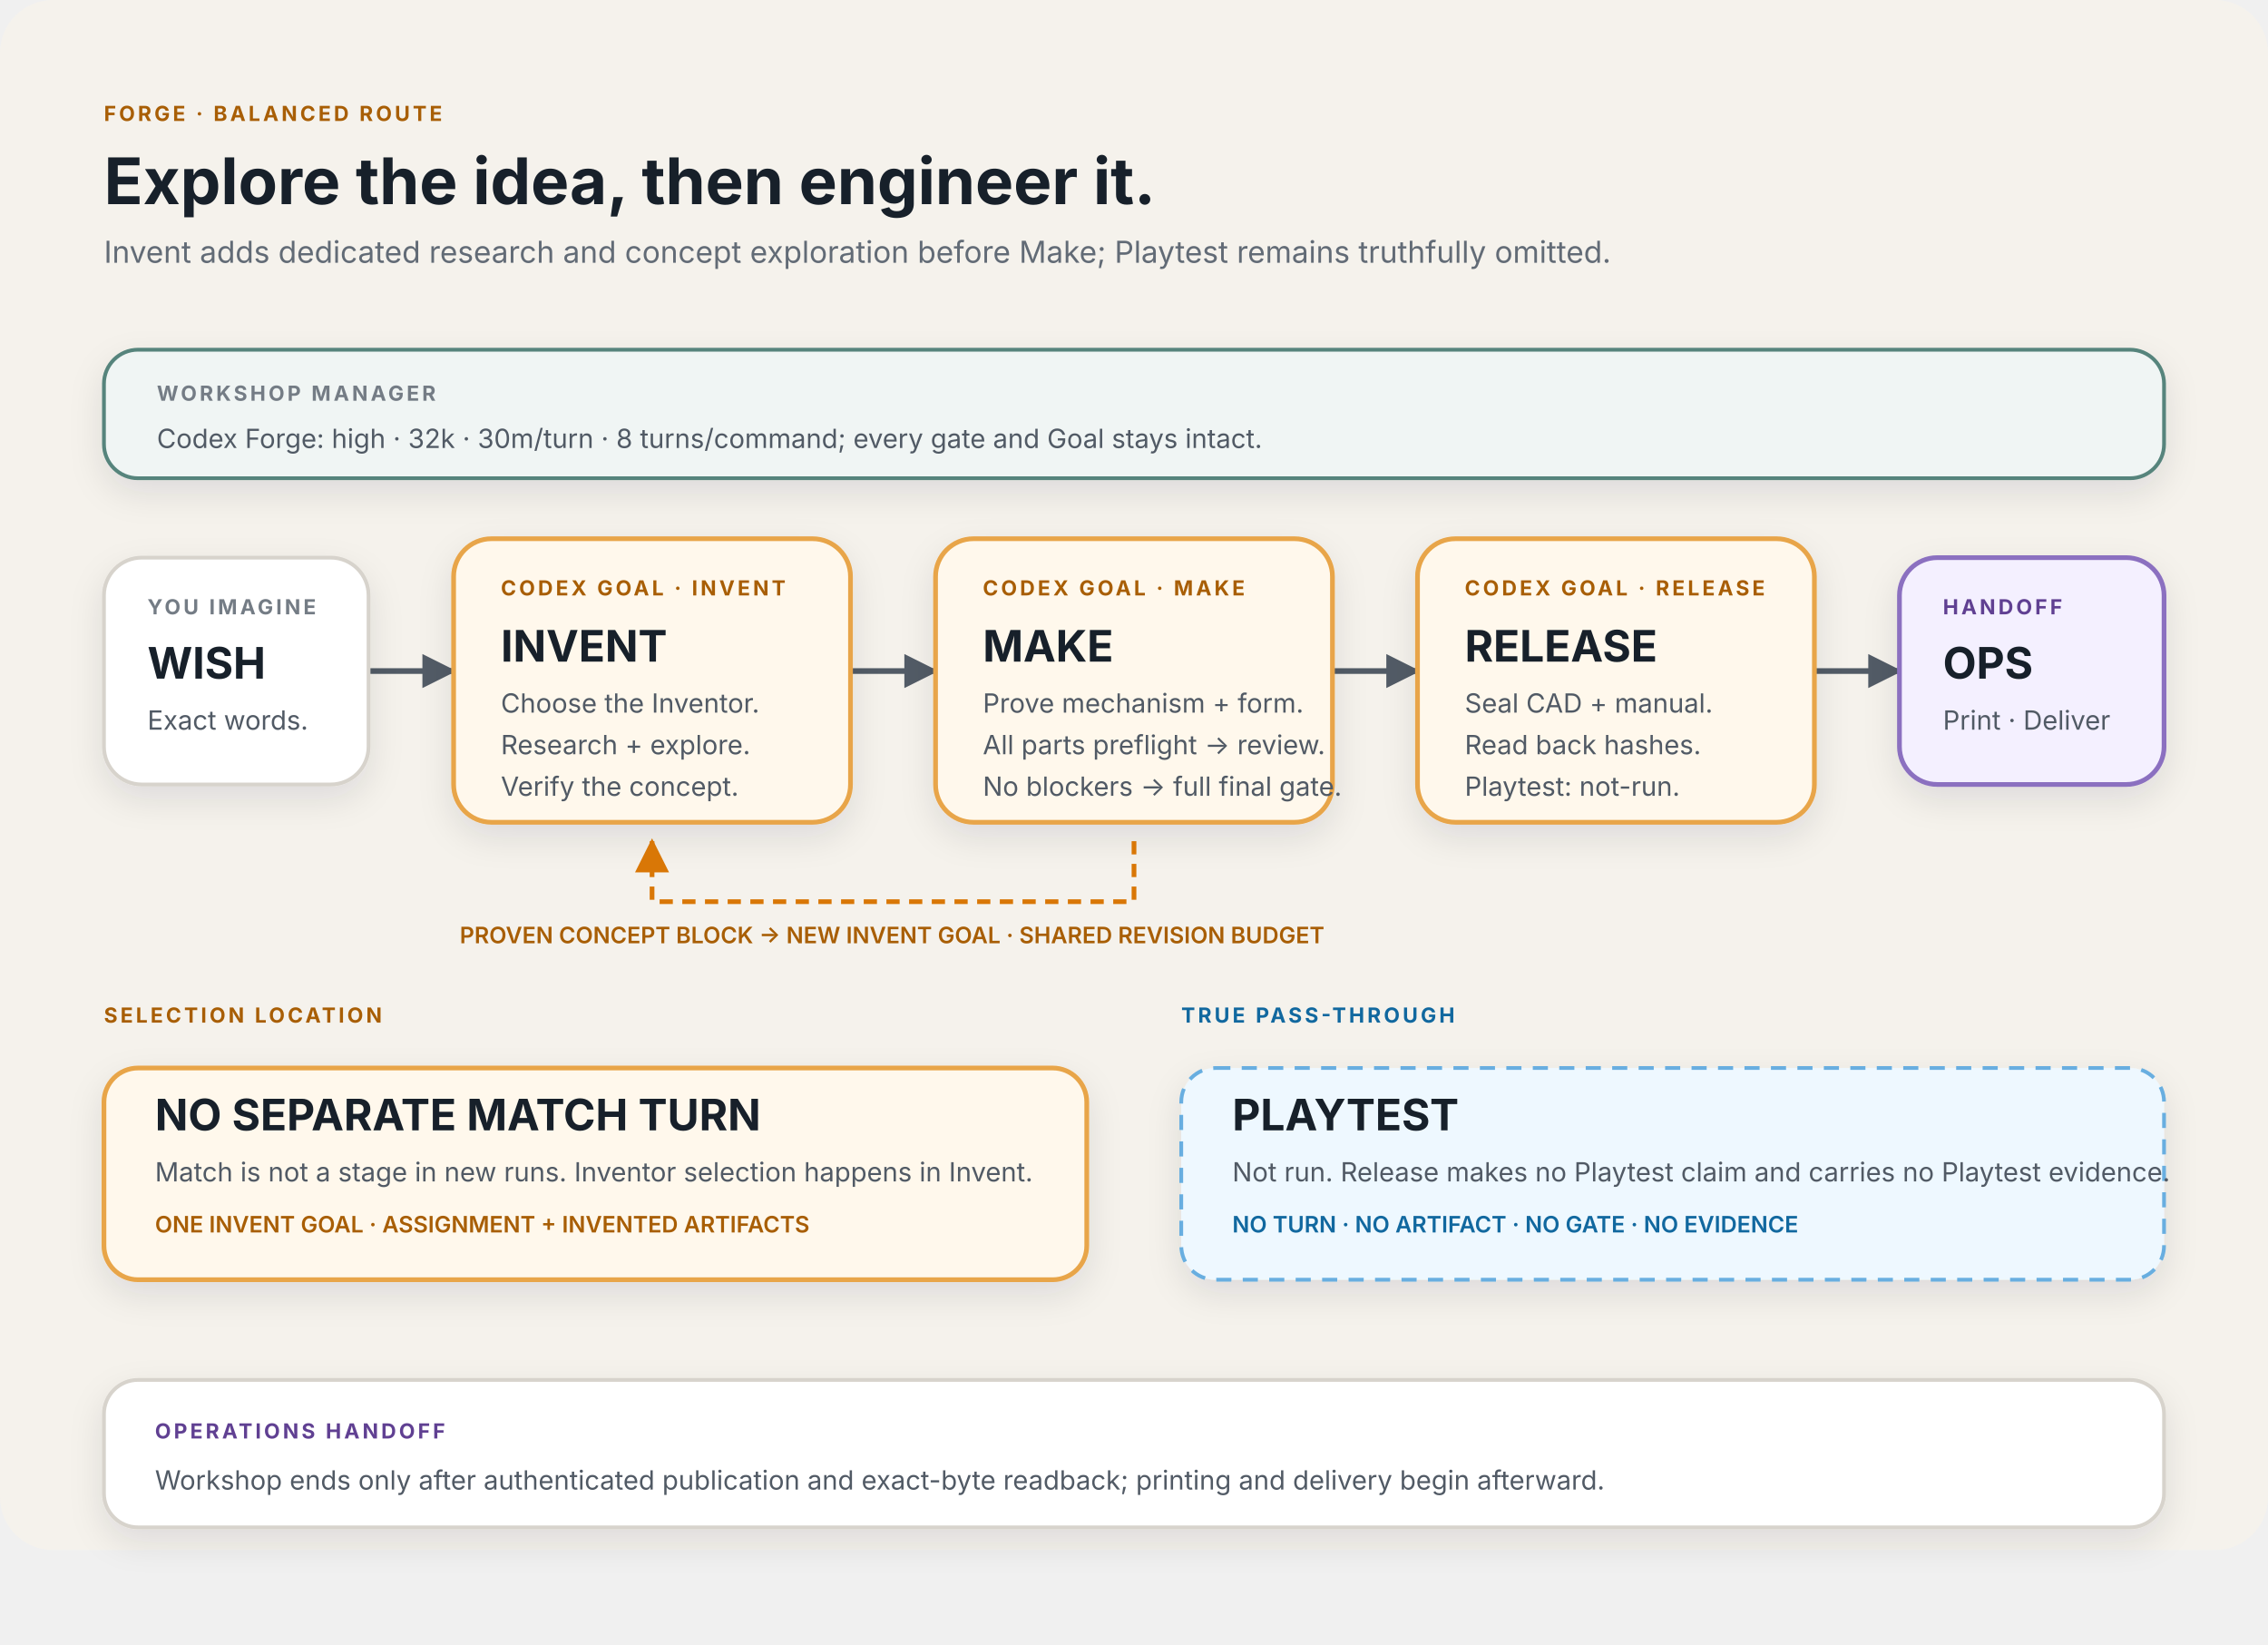
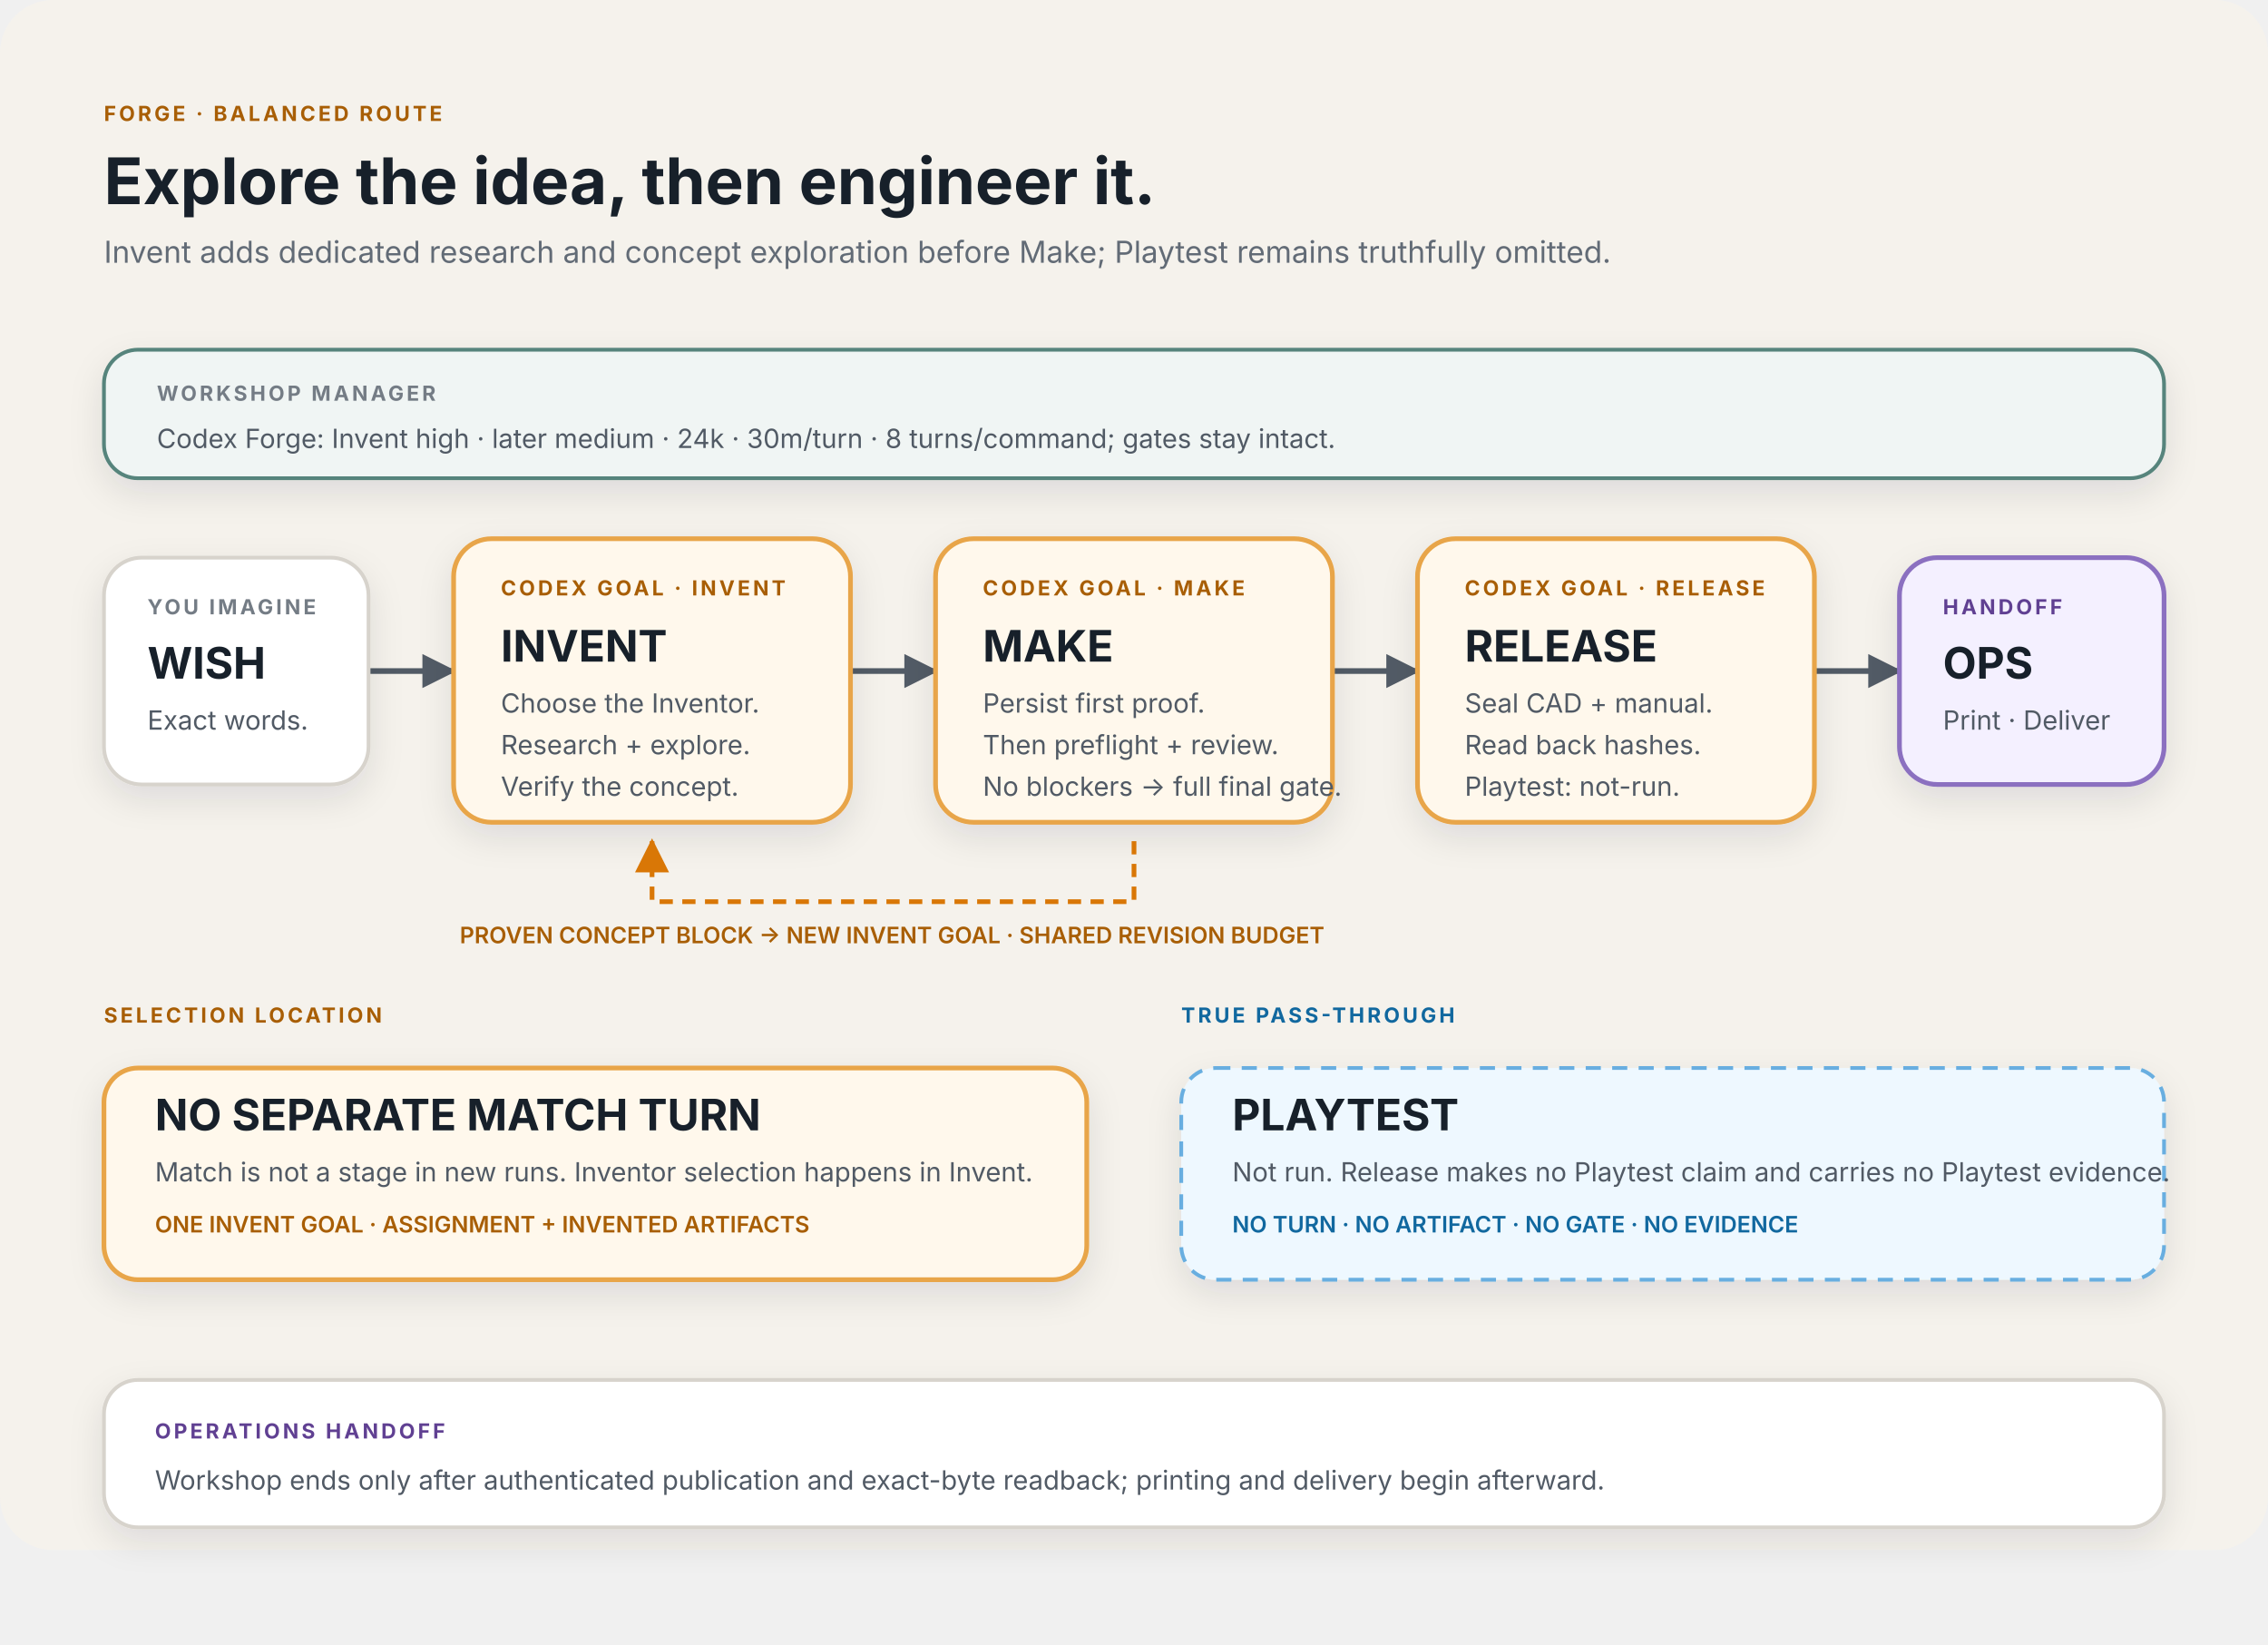
<svg xmlns="http://www.w3.org/2000/svg" viewBox="0 0 1200 870" role="img" aria-labelledby="title description">
  <defs>
    <filter id="shadow" x="-20%" y="-25%" width="140%" height="170%">
      <feDropShadow dx="0" dy="7" stdDeviation="9" flood-color="#17202a" flood-opacity="0.10" />
    </filter>
    <marker id="arrow" viewBox="0 0 12 12" markerWidth="18" markerHeight="18" refX="11" refY="6" orient="auto" markerUnits="userSpaceOnUse" overflow="visible">
      <polygon points="0,0 12,6 0,12" fill="#525b66" />
    </marker>
    <marker id="arrow-repair" viewBox="0 0 12 12" markerWidth="18" markerHeight="18" refX="11" refY="6" orient="auto" markerUnits="userSpaceOnUse" overflow="visible">
      <polygon points="0,0 12,6 0,12" fill="#d97706" />
    </marker>
    <style>
      .title { font: 700 34px -apple-system, BlinkMacSystemFont, "Segoe UI", sans-serif; fill: #17202a; }
      .subtitle { font: 400 16px -apple-system, BlinkMacSystemFont, "Segoe UI", sans-serif; fill: #626b76; }
      .eyebrow { font: 700 11px -apple-system, BlinkMacSystemFont, "Segoe UI", sans-serif; letter-spacing: 1.5px; fill: #747c85; }
      .heading { font: 700 23px -apple-system, BlinkMacSystemFont, "Segoe UI", sans-serif; fill: #17202a; }
      .body { font: 400 14px -apple-system, BlinkMacSystemFont, "Segoe UI", sans-serif; fill: #515a65; }
      .small { font: 600 12px -apple-system, BlinkMacSystemFont, "Segoe UI", sans-serif; fill: #626b76; }
      .route { fill: none; stroke: #525b66; stroke-width: 3; marker-end: url(#arrow); }
      .repair { fill: none; stroke: #d97706; stroke-width: 2.5; stroke-dasharray: 7 5; marker-end: url(#arrow-repair); }
      .node { fill: #ffffff; stroke: #d7d3cc; stroke-width: 2; }
      .manager { fill: #f0f5f4; stroke: #56847c; stroke-width: 2; }
      .active { fill: #fff8ec; stroke: #e8a548; stroke-width: 2.5; }
      .skip { fill: #eef8ff; stroke: #67aee0; stroke-width: 2; stroke-dasharray: 8 6; }
      .ops { fill: #f4f0ff; stroke: #8b6fc0; stroke-width: 2.5; }
      .orange { fill: #a85e05; }
      .blue { fill: #11689f; }
      .purple { fill: #604092; }
    </style>
  </defs>
  <rect width="1200" height="820" rx="28" fill="#f5f2ec" />
  <text x="55" y="64" class="eyebrow orange">FORGE · BALANCED ROUTE</text>
  <text x="55" y="108" class="title">Explore the idea, then engineer it.</text>
  <text x="55" y="139" class="subtitle">Invent adds dedicated research and concept exploration before Make; Playtest remains truthfully omitted.</text>
  <g filter="url(#shadow)">
    <rect x="55" y="185" width="1090" height="68" rx="18" class="manager" />
  </g>
  <text x="83" y="212" class="eyebrow" fill="#376b61">WORKSHOP MANAGER</text>
-   <text x="83" y="237" class="body">Codex Forge: high · 32k · 30m/turn · 8 turns/command; every gate and Goal stays intact.</text>
+   <text x="83" y="237" class="body">Codex Forge: Invent high · later medium · 24k · 30m/turn · 8 turns/command; gates stay intact.</text>
  <path class="route" d="M 195 355 H 240" />
  <path class="route" d="M 450 355 H 495" />
  <path class="route" d="M 705 355 H 750" />
  <path class="route" d="M 960 355 H 1005" />
  <g filter="url(#shadow)">
    <rect x="55" y="295" width="140" height="120" rx="20" class="node" />
  </g>
  <text x="78" y="325" class="eyebrow">YOU IMAGINE</text>
  <text x="78" y="359" class="heading">WISH</text>
  <text x="78" y="386" class="body">Exact words.</text>
  <g filter="url(#shadow)">
    <rect x="240" y="285" width="210" height="150" rx="20" class="active" />
  </g>
  <text x="265" y="315" class="eyebrow orange">CODEX GOAL · INVENT</text>
  <text x="265" y="350" class="heading">INVENT</text>
  <text x="265" y="377" class="body">Choose the Inventor.</text>
  <text x="265" y="399" class="body">Research + explore.</text>
  <text x="265" y="421" class="body">Verify the concept.</text>
  <g filter="url(#shadow)">
    <rect x="495" y="285" width="210" height="150" rx="20" class="active" />
  </g>
  <text x="520" y="315" class="eyebrow orange">CODEX GOAL · MAKE</text>
  <text x="520" y="350" class="heading">MAKE</text>
-   <text x="520" y="377" class="body">Prove mechanism + form.</text>
-   <text x="520" y="399" class="body">All parts preflight → review.</text>
+   <text x="520" y="377" class="body">Persist first proof.</text>
+   <text x="520" y="399" class="body">Then preflight + review.</text>
  <text x="520" y="421" class="body">No blockers → full final gate.</text>
  <g filter="url(#shadow)">
    <rect x="750" y="285" width="210" height="150" rx="20" class="active" />
  </g>
  <text x="775" y="315" class="eyebrow orange">CODEX GOAL · RELEASE</text>
  <text x="775" y="350" class="heading">RELEASE</text>
  <text x="775" y="377" class="body">Seal CAD + manual.</text>
  <text x="775" y="399" class="body">Read back hashes.</text>
  <text x="775" y="421" class="body">Playtest: not-run.</text>
  <g filter="url(#shadow)">
    <rect x="1005" y="295" width="140" height="120" rx="20" class="ops" />
  </g>
  <text x="1028" y="325" class="eyebrow purple">HANDOFF</text>
  <text x="1028" y="359" class="heading">OPS</text>
  <text x="1028" y="386" class="body">Print · Deliver</text>
  <path class="repair" d="M 600 445 V 477 H 345 V 445" />
  <text x="472" y="499" text-anchor="middle" class="small orange">PROVEN CONCEPT BLOCK → NEW INVENT GOAL · SHARED REVISION BUDGET</text>
  <text x="55" y="541" class="eyebrow orange">SELECTION LOCATION</text>
  <g filter="url(#shadow)">
    <rect x="55" y="565" width="520" height="112" rx="18" class="active" />
  </g>
  <text x="82" y="598" class="heading">NO SEPARATE MATCH TURN</text>
  <text x="82" y="625" class="body">Match is not a stage in new runs. Inventor selection happens in Invent.</text>
  <text x="82" y="652" class="small orange">ONE INVENT GOAL · ASSIGNMENT + INVENTED ARTIFACTS</text>
  <text x="625" y="541" class="eyebrow blue">TRUE PASS-THROUGH</text>
  <g filter="url(#shadow)">
    <rect x="625" y="565" width="520" height="112" rx="18" class="skip" />
  </g>
  <text x="652" y="598" class="heading">PLAYTEST</text>
  <text x="652" y="625" class="body">Not run. Release makes no Playtest claim and carries no Playtest evidence.</text>
  <text x="652" y="652" class="small blue">NO TURN · NO ARTIFACT · NO GATE · NO EVIDENCE</text>
  <g filter="url(#shadow)">
    <rect x="55" y="730" width="1090" height="78" rx="18" fill="#ffffff" stroke="#d7d3cc" stroke-width="2" />
  </g>
  <text x="82" y="761" class="eyebrow purple">OPERATIONS HANDOFF</text>
  <text x="82" y="788" class="body">Workshop ends only after authenticated publication and exact-byte readback; printing and delivery begin afterward.</text>
</svg>
